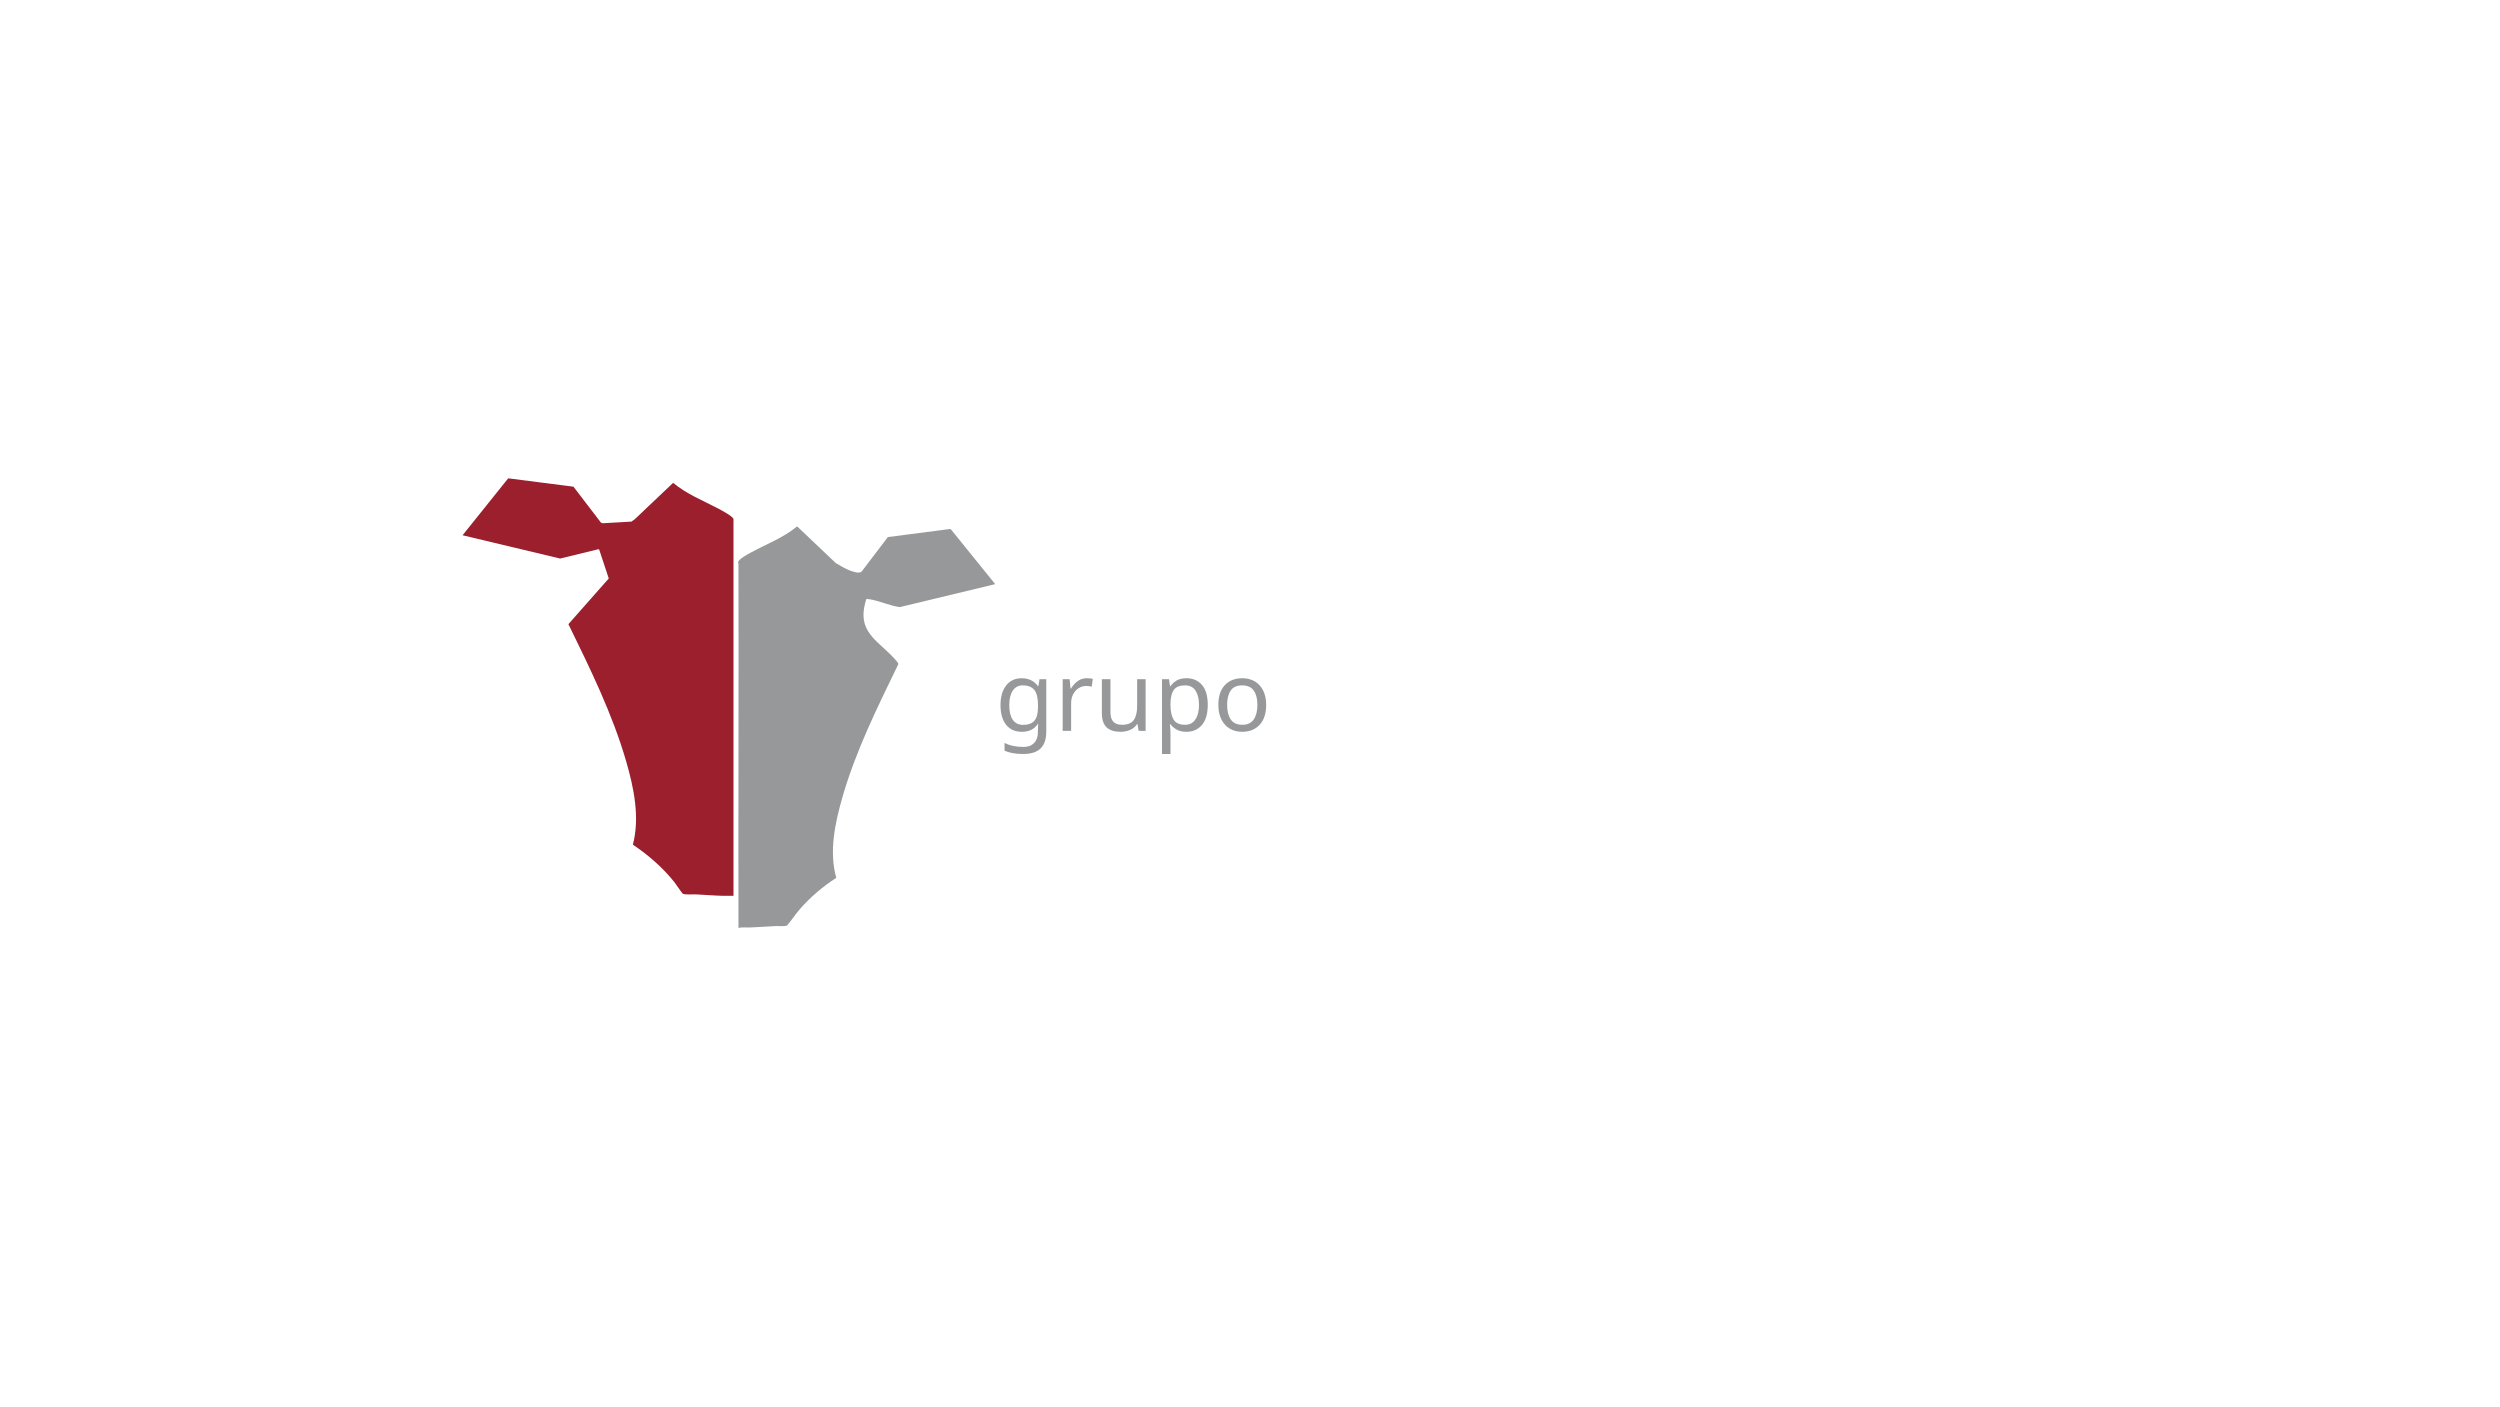
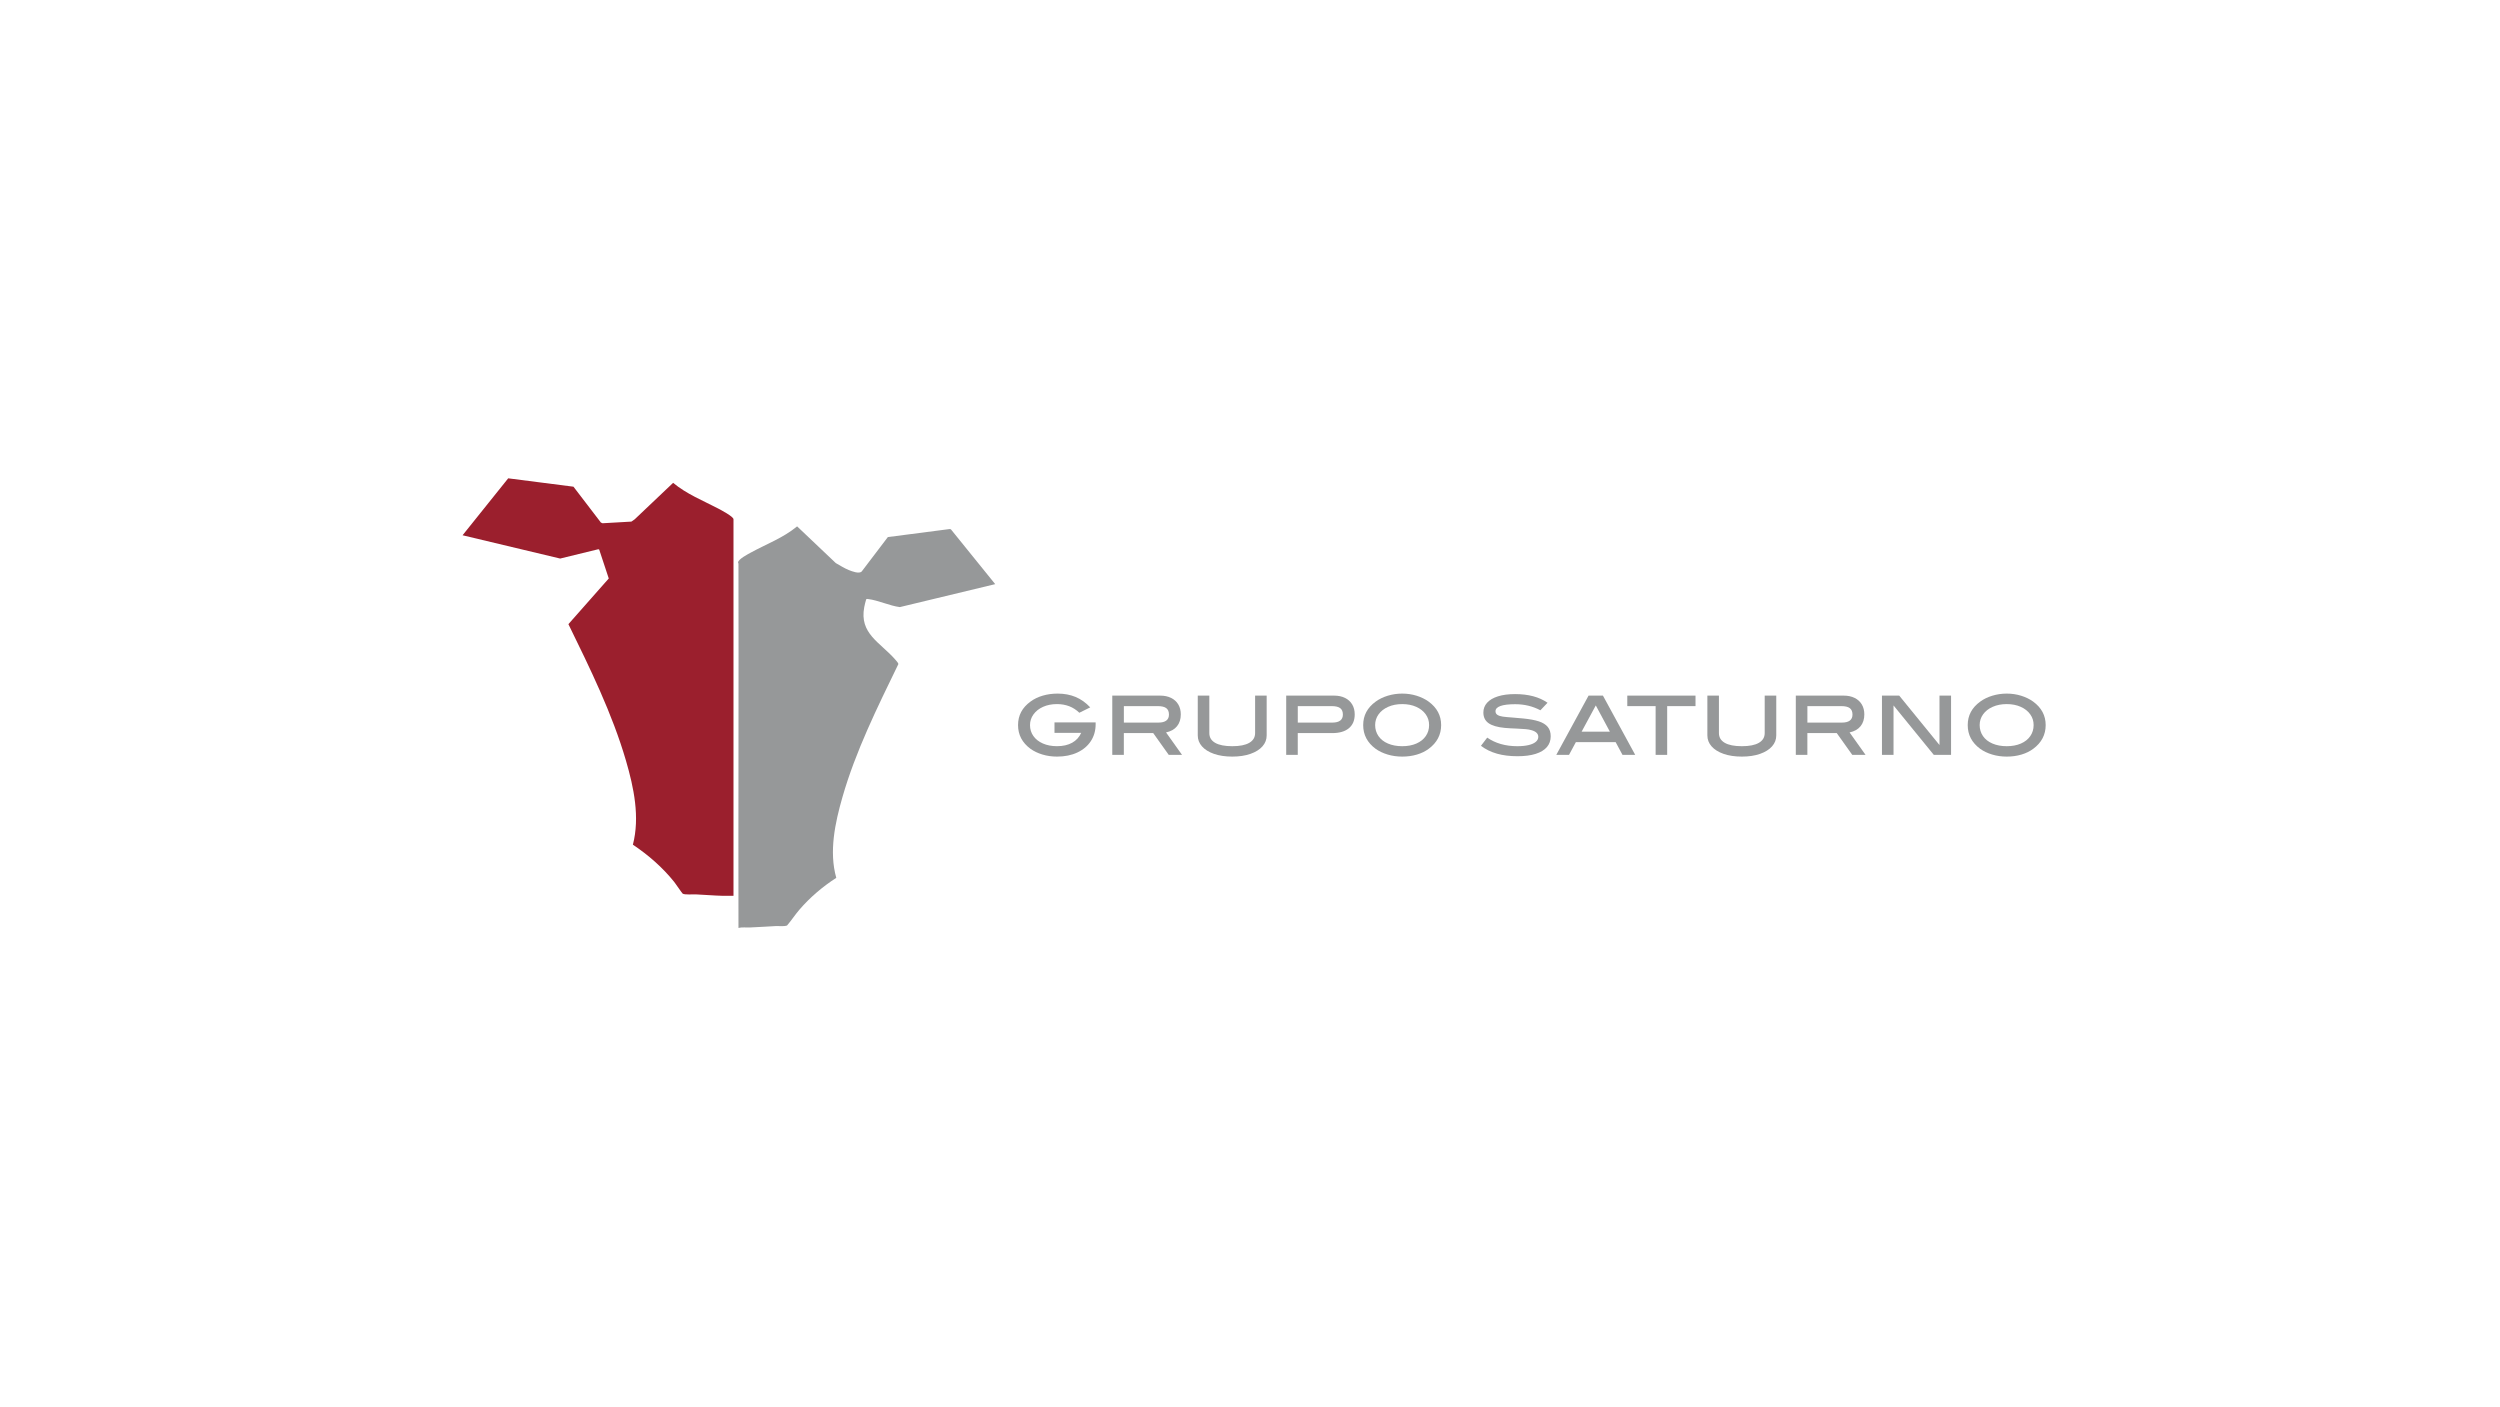
<svg xmlns="http://www.w3.org/2000/svg" id="Capa_2" version="1.1" viewBox="0 0 1920 1080">
  <defs>
    <style>
      .st0 {
-         font-family: ITCBlair-Medium, 'ITC Blair';
-         font-size: 74px;
-         font-weight: 500;
-       }
- 
-       .st0, .st1 {
        fill: #969899;
      }

-       .st2 {
+       .st1 {
        fill: #9b1f2d;
      }
    </style>
  </defs>
-   <path class="st2" d="M551.42,390.48c-11.73-6.13-24.17-11.08-34.46-19.66l-29.48,27.98-2.55,1.79-22.17,1.27-1.28-.55-21.06-27.53-50.12-6.43-35.05,43.73,74.97,17.89,29.33-7.17.64.29,7.34,22.18-30.99,35.08c16.57,33.93,33.63,68.55,44.24,104.95,5.99,20.55,10.77,43.27,5.28,64.42,11.91,7.97,22.76,17.43,31.74,28.61,1.03,1.28,6.05,8.72,6.52,9.01,1.66.99,7.67.44,9.94.54,6.96.31,14,.94,20.92,1.11,2.71.07,5.44-.08,8.14-.02v-289.18c0-2.09-9.89-7.26-11.91-8.32Z" />
-   <path class="st1" d="M665.19,460.36c.42-.57,1.09-.33,1.67-.26,7.44.86,16.53,5.21,24.22,6.15l73.24-17.63-34.03-42.1-.87-.22-47.55,6.17-20.15,26.51c-2.04,1.87-7.38-.19-9.76-1.15-3.47-1.39-6.81-3.54-10.06-5.38l-29.72-28.2c-10.62,8.82-23.62,13.59-35.57,20.14-2.21,1.21-9.47,4.97-9.77,7.46-.06.54.3.85.3.97.22,93.27-.17,186.56,0,279.83,2.79-.68,5.75-.24,8.61-.34,6.61-.21,13.36-.8,19.97-1.08,2.87-.12,5.97.43,8.71-.42,3.34-3.88,6.17-8.28,9.55-12.21,8.15-9.46,17.81-17.65,28.28-24.43-5.71-20.08-.91-42.26,4.71-61.88,10.16-35.47,26.96-69.26,42.99-102.31.04-.75-1.81-2.76-2.45-3.49-11.64-13.28-27.63-19.84-23.77-40.24.15-.8,1.26-5.62,1.47-5.9Z" />
-   <text class="st0" transform="translate(764.32 561.29)">
-     <tspan x="0" y="0">grupo </tspan>
-   </text>
+   <path class="st1" d="M551.42,390.48c-11.73-6.13-24.17-11.08-34.46-19.66l-29.48,27.98-2.55,1.79-22.17,1.27-1.28-.55-21.06-27.53-50.12-6.43-35.05,43.73,74.97,17.89,29.33-7.17.64.29,7.34,22.18-30.99,35.08c16.57,33.93,33.63,68.55,44.24,104.95,5.99,20.55,10.77,43.27,5.28,64.42,11.91,7.97,22.76,17.43,31.74,28.61,1.03,1.28,6.05,8.72,6.52,9.01,1.66.99,7.67.44,9.94.54,6.96.31,14,.94,20.92,1.11,2.71.07,5.44-.08,8.14-.02v-289.18c0-2.09-9.89-7.26-11.91-8.32h0Z" />
+   <path class="st0" d="M665.19,460.36c.42-.57,1.09-.33,1.67-.26,7.44.86,16.53,5.21,24.22,6.15l73.24-17.63-34.03-42.1-.87-.22-47.55,6.17-20.15,26.51c-2.04,1.87-7.38-.19-9.76-1.15-3.47-1.39-6.81-3.54-10.06-5.38l-29.72-28.2c-10.62,8.82-23.62,13.59-35.57,20.14-2.21,1.21-9.47,4.97-9.77,7.46-.06.54.3.85.3.97.22,93.27-.17,186.56,0,279.83,2.79-.68,5.75-.24,8.61-.34,6.61-.21,13.36-.8,19.97-1.08,2.87-.12,5.97.43,8.71-.42,3.34-3.88,6.17-8.28,9.55-12.21,8.15-9.46,17.81-17.65,28.28-24.43-5.71-20.08-.91-42.26,4.71-61.88,10.16-35.47,26.96-69.26,42.99-102.31.04-.75-1.81-2.76-2.45-3.49-11.64-13.28-27.63-19.84-23.77-40.24.15-.8,1.26-5.62,1.47-5.9h-.02Z" />
+   <g>
+     <path class="st0" d="M800.59,579.48c-3.5-1.06-6.56-2.53-9.18-4.4-6.36-4.69-9.55-10.75-9.55-18.2s3.18-13.42,9.55-18.06c2.66-1.97,5.78-3.49,9.36-4.55,3.58-1.06,7.41-1.59,11.51-1.59,5.08,0,9.68.86,13.8,2.59,4.12,1.73,7.86,4.39,11.21,7.99l-8.36,4.14c-2.37-2.27-4.97-3.95-7.81-5.03-2.84-1.08-5.96-1.63-9.36-1.63-4,0-7.56.7-10.69,2.11-3.13,1.41-5.59,3.34-7.36,5.81-1.78,2.47-2.66,5.21-2.66,8.21,0,3.16.86,5.96,2.59,8.4,1.73,2.44,4.16,4.35,7.29,5.73,3.13,1.38,6.75,2.07,10.84,2.07,4.59,0,8.46-.88,11.62-2.63,3.16-1.75,5.48-4.28,6.96-7.58h-20.5v-8.07h31.6v1.41c0,4.88-1.22,9.2-3.66,12.95-2.44,3.75-5.91,6.67-10.4,8.77-4.49,2.1-9.69,3.15-15.61,3.15-3.95,0-7.67-.53-11.17-1.59Z" />
+     <path class="st0" d="M854.24,534.23h36.78c3.21,0,6.01.59,8.4,1.78,2.39,1.18,4.23,2.86,5.51,5.03,1.28,2.17,1.92,4.71,1.92,7.62,0,3.65-.96,6.67-2.89,9.07-1.92,2.39-4.74,3.98-8.44,4.77l12.28,17.24h-10.21l-11.91-16.72h-22.57v16.72h-8.88v-45.51ZM889.69,554.95c2.66,0,4.67-.52,6.03-1.55,1.36-1.04,2.04-2.56,2.04-4.59,0-2.27-.69-3.92-2.07-4.96-1.38-1.04-3.55-1.55-6.51-1.55h-26.05v12.65h26.57Z" />
+     <path class="st0" d="M932.31,578.96c-4-1.41-7.07-3.33-9.21-5.77-2.15-2.44-3.22-5.24-3.22-8.4v-30.56h8.88v28.79c0,3.26,1.49,5.75,4.48,7.47,2.98,1.73,7.36,2.59,13.14,2.59s10.08-.86,13.06-2.59c2.98-1.73,4.48-4.22,4.48-7.47v-28.79h8.88v30.56c0,3.16-1.07,5.96-3.22,8.4-2.15,2.44-5.22,4.37-9.21,5.77-4,1.41-8.66,2.11-13.99,2.11s-10.06-.7-14.06-2.11Z" />
+     <path class="st0" d="M987.81,534.23h36.78c3.21,0,6.01.59,8.4,1.78s4.23,2.86,5.51,5.03c1.28,2.17,1.92,4.71,1.92,7.62,0,4.59-1.49,8.13-4.48,10.62-2.99,2.49-7.27,3.74-12.84,3.74h-26.42v16.72h-8.88v-45.51ZM1023.26,554.95c2.66,0,4.67-.52,6.03-1.55,1.36-1.04,2.04-2.56,2.04-4.59,0-2.27-.69-3.92-2.07-4.96-1.38-1.04-3.55-1.55-6.51-1.55h-26.05v12.65h26.57Z" />
+     <path class="st0" d="M1065.69,579.48c-3.53-1.06-6.6-2.53-9.21-4.4-6.36-4.69-9.55-10.75-9.55-18.2s3.21-13.42,9.62-18.06c2.61-1.92,5.7-3.43,9.25-4.51,3.55-1.08,7.25-1.63,11.1-1.63s7.52.54,11.03,1.63c3.5,1.09,6.59,2.59,9.25,4.51,6.41,4.69,9.62,10.71,9.62,18.06s-3.18,13.52-9.55,18.2c-2.57,1.92-5.6,3.4-9.1,4.44s-7.25,1.55-11.25,1.55-7.68-.53-11.21-1.59ZM1087.78,571.04c3.11-1.36,5.51-3.27,7.22-5.73,1.7-2.47,2.55-5.28,2.55-8.44s-.86-5.81-2.59-8.25c-1.73-2.44-4.16-4.37-7.29-5.77-3.13-1.41-6.72-2.11-10.77-2.11s-7.65.7-10.8,2.11c-3.16,1.41-5.61,3.33-7.36,5.77-1.75,2.44-2.63,5.19-2.63,8.25s.85,5.97,2.55,8.44c1.7,2.47,4.13,4.38,7.29,5.73,3.16,1.36,6.81,2.04,10.95,2.04s7.77-.68,10.88-2.04Z" />
+     <path class="st0" d="M1149.65,578.81c-4.64-1.31-8.73-3.32-12.28-6.03l4.81-6.29c3.11,2.17,6.6,3.81,10.47,4.92,3.87,1.11,8.08,1.67,12.62,1.67,3.45,0,6.39-.3,8.81-.89,2.42-.59,4.24-1.43,5.48-2.52,1.23-1.08,1.85-2.34,1.85-3.77,0-1.18-.43-2.21-1.29-3.07-.86-.86-2.16-1.54-3.89-2.03-1.33-.39-2.8-.67-4.4-.81-1.6-.15-3.96-.3-7.07-.44-3.21-.1-6.24-.27-9.1-.52-5.62-.54-9.77-1.75-12.43-3.63-2.66-1.87-4-4.61-4-8.21,0-2.86.95-5.35,2.85-7.47,1.9-2.12,4.67-3.76,8.32-4.92,3.65-1.16,8.04-1.74,13.17-1.74,10.26,0,18.57,2.22,24.94,6.66l-5.48,5.77c-3.01-1.58-6.11-2.75-9.29-3.51-3.18-.76-6.52-1.15-10.03-1.15-5.03,0-8.82.46-11.36,1.37-2.54.91-3.81,2.26-3.81,4.03,0,1.23.51,2.17,1.52,2.81,1.01.64,2.39,1.09,4.14,1.33,1.75.25,4.38.49,7.88.74.99.1,2.11.2,3.37.3,1.26.1,2.7.22,4.33.37,4.98.49,8.99,1.23,12.02,2.22,3.03.99,5.32,2.41,6.85,4.25,1.53,1.85,2.29,4.25,2.29,7.21,0,3.26-.97,6.02-2.92,8.29-1.95,2.27-4.82,4.01-8.62,5.22-3.8,1.21-8.46,1.81-13.99,1.81-5.87,0-11.12-.65-15.76-1.96Z" />
+     <path class="st0" d="M1195.23,579.74l24.79-45.51h11.03l24.79,45.51h-9.77l-5.25-9.77h-30.56l-5.25,9.77h-9.77ZM1214.69,561.9h21.68l-10.8-20.13-10.88,20.13Z" />
+     <path class="st0" d="M1271.52,579.74v-37.44h-21.76v-8.07h52.39v8.07h-21.76v37.44h-8.88Z" />
+     <path class="st0" d="M1323.69,578.96c-4-1.41-7.07-3.33-9.21-5.77-2.15-2.44-3.22-5.24-3.22-8.4v-30.56h8.88v28.79c0,3.26,1.49,5.75,4.48,7.47,2.98,1.73,7.36,2.59,13.13,2.59s10.08-.86,13.06-2.59c2.98-1.73,4.48-4.22,4.48-7.47v-28.79h8.88v30.56c0,3.16-1.07,5.96-3.22,8.4-2.15,2.44-5.22,4.37-9.21,5.77-4,1.41-8.66,2.11-13.99,2.11s-10.06-.7-14.06-2.11Z" />
+     <path class="st0" d="M1379.19,534.23h36.78c3.21,0,6.01.59,8.4,1.78,2.39,1.18,4.23,2.86,5.51,5.03,1.28,2.17,1.92,4.71,1.92,7.62,0,3.65-.96,6.67-2.89,9.07-1.92,2.39-4.74,3.98-8.44,4.77l12.28,17.24h-10.21l-11.91-16.72h-22.57v16.72h-8.88v-45.51ZM1414.64,554.95c2.66,0,4.67-.52,6.03-1.55,1.36-1.04,2.04-2.56,2.04-4.59,0-2.27-.69-3.92-2.07-4.96-1.38-1.04-3.55-1.55-6.51-1.55h-26.05v12.65h26.57Z" />
+     <path class="st0" d="M1445.35,579.74v-45.51h13.25l30.93,37.96v-37.96h8.88v45.51h-13.25l-30.93-37.96v37.96h-8.88Z" />
+     <path class="st0" d="M1529.97,579.48c-3.53-1.06-6.6-2.53-9.21-4.4-6.36-4.69-9.55-10.75-9.55-18.2s3.21-13.42,9.62-18.06c2.61-1.92,5.7-3.43,9.25-4.51,3.55-1.08,7.25-1.63,11.1-1.63s7.52.54,11.03,1.63c3.5,1.09,6.59,2.59,9.25,4.51,6.41,4.69,9.62,10.71,9.62,18.06s-3.18,13.52-9.55,18.2c-2.57,1.92-5.6,3.4-9.1,4.44-3.5,1.04-7.25,1.55-11.25,1.55s-7.68-.53-11.21-1.59ZM1552.06,571.04c3.11-1.36,5.51-3.27,7.21-5.73s2.55-5.28,2.55-8.44-.86-5.81-2.59-8.25c-1.73-2.44-4.16-4.37-7.29-5.77s-6.72-2.11-10.77-2.11-7.65.7-10.8,2.11c-3.16,1.41-5.61,3.33-7.36,5.77-1.75,2.44-2.63,5.19-2.63,8.25s.85,5.97,2.55,8.44,4.13,4.38,7.29,5.73c3.16,1.36,6.81,2.04,10.95,2.04s7.77-.68,10.88-2.04Z" />
+   </g>
</svg>
